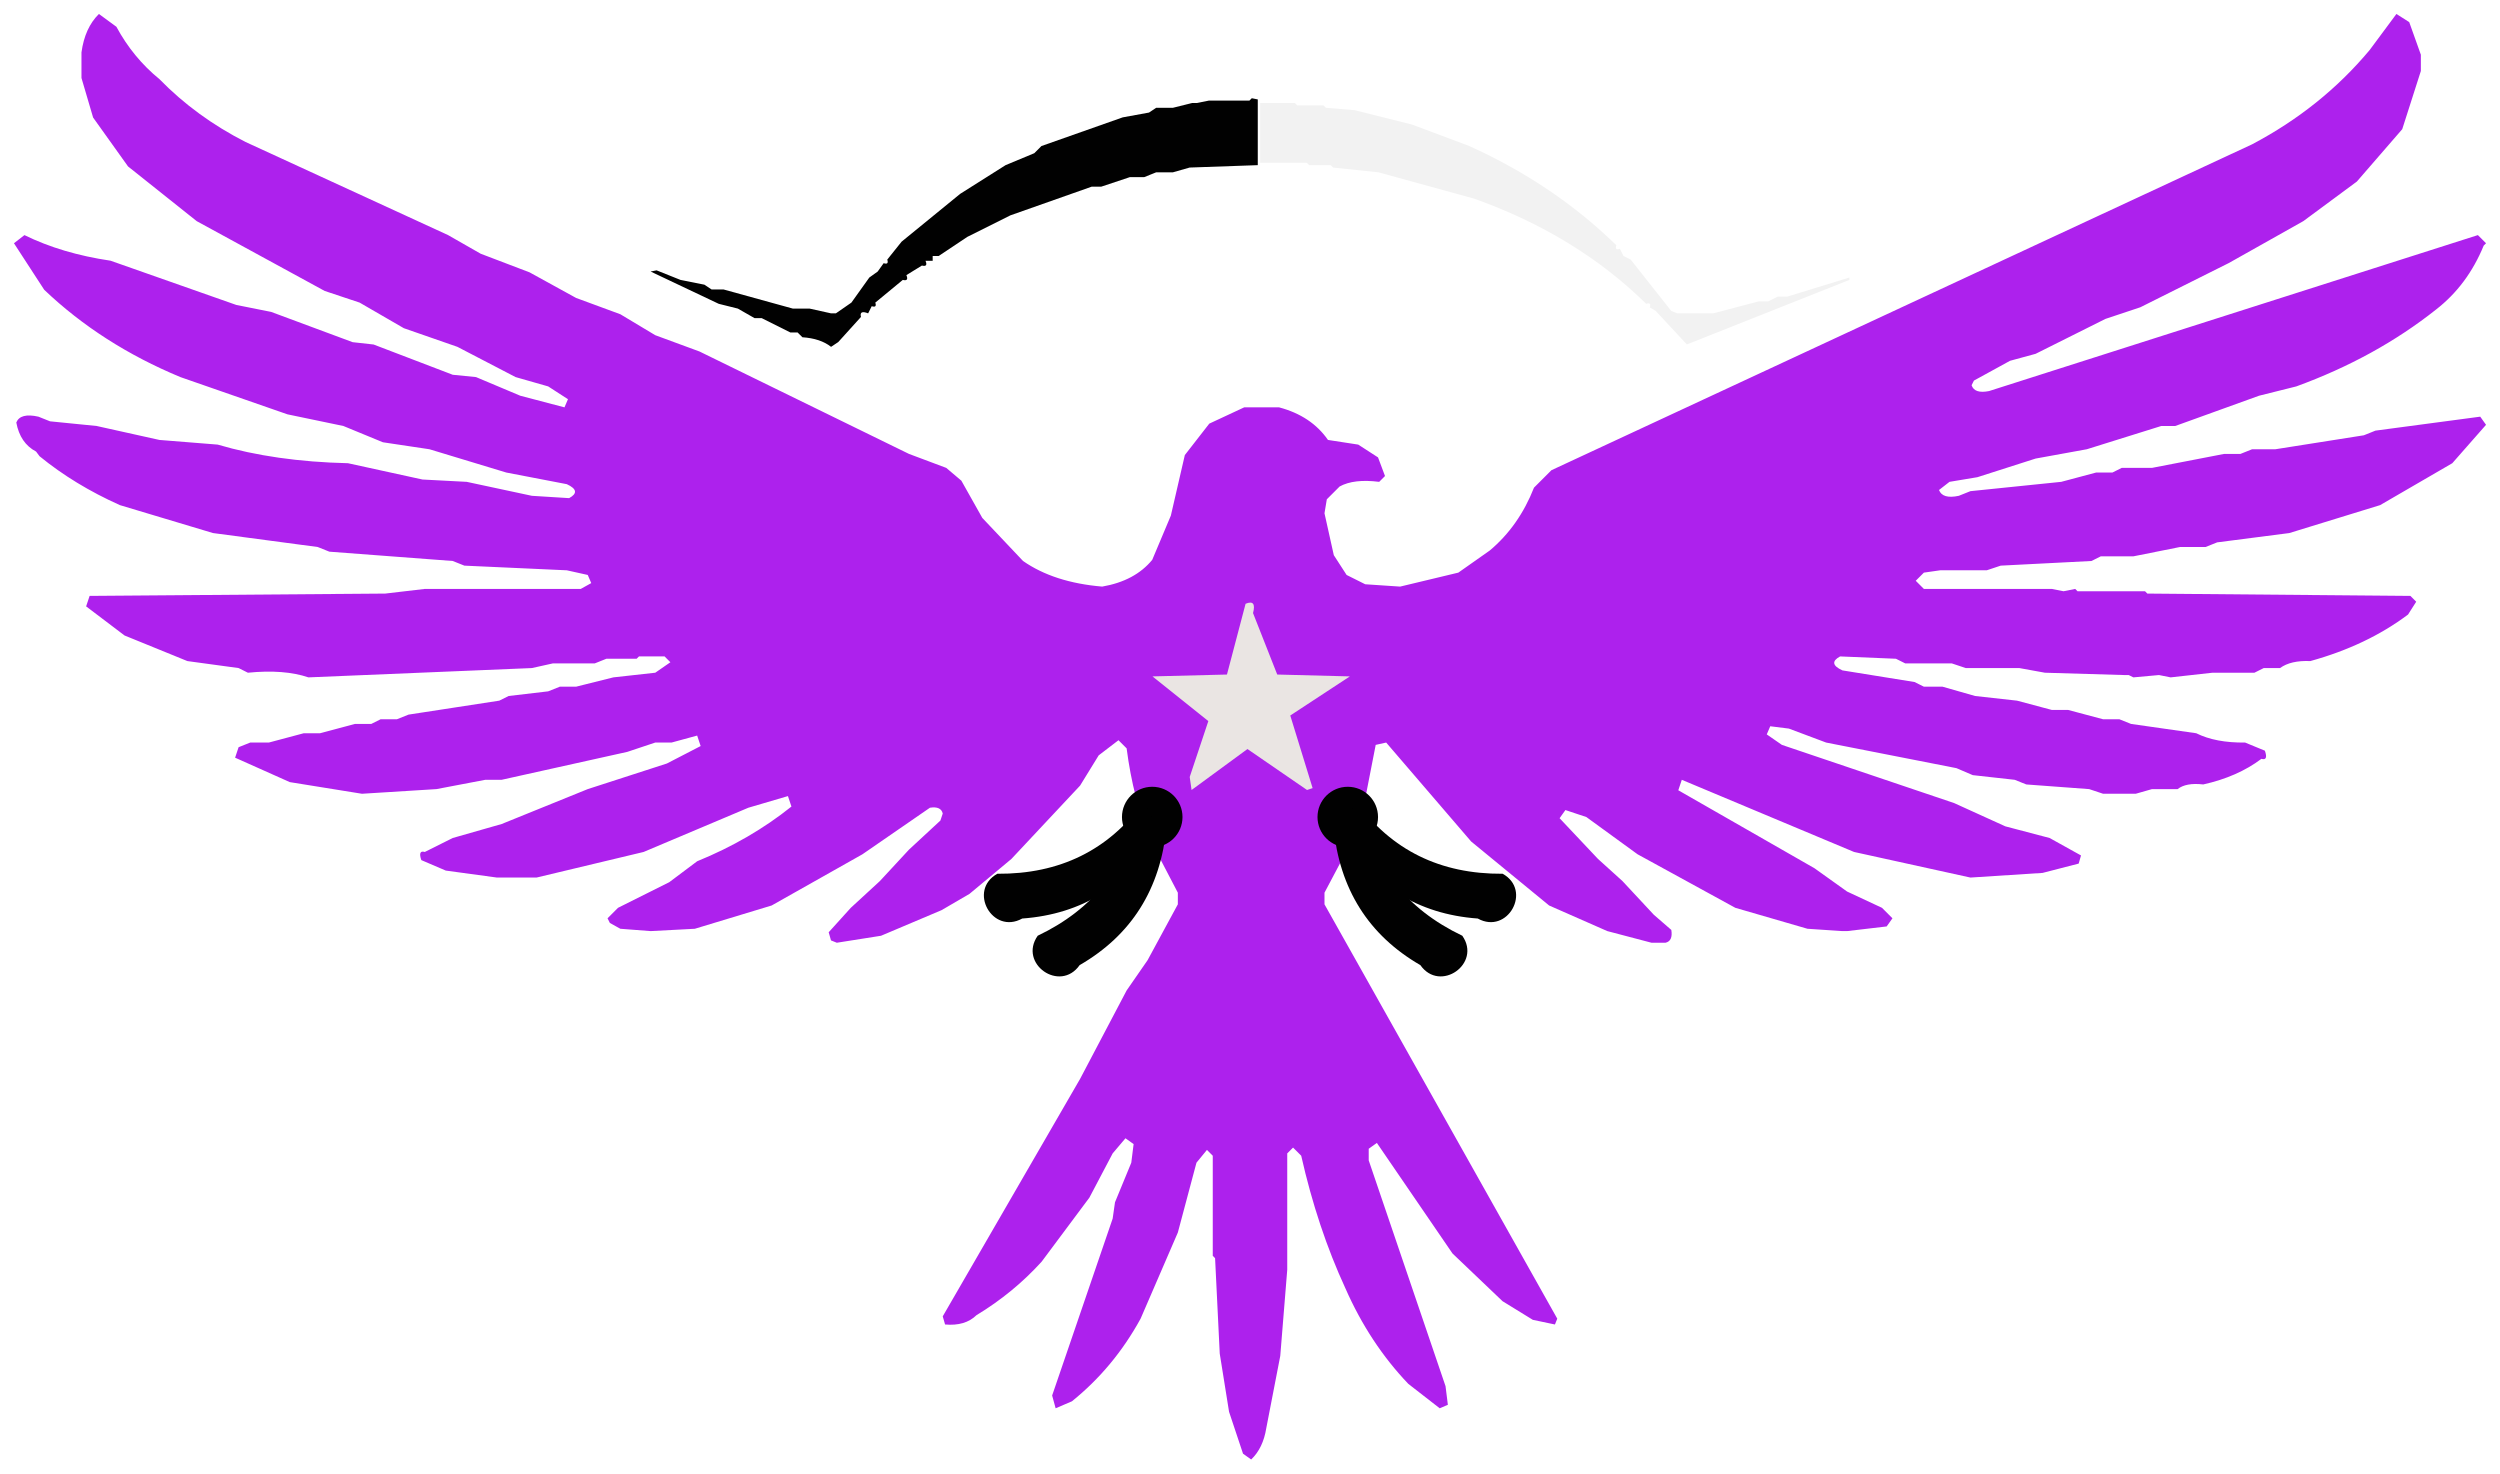
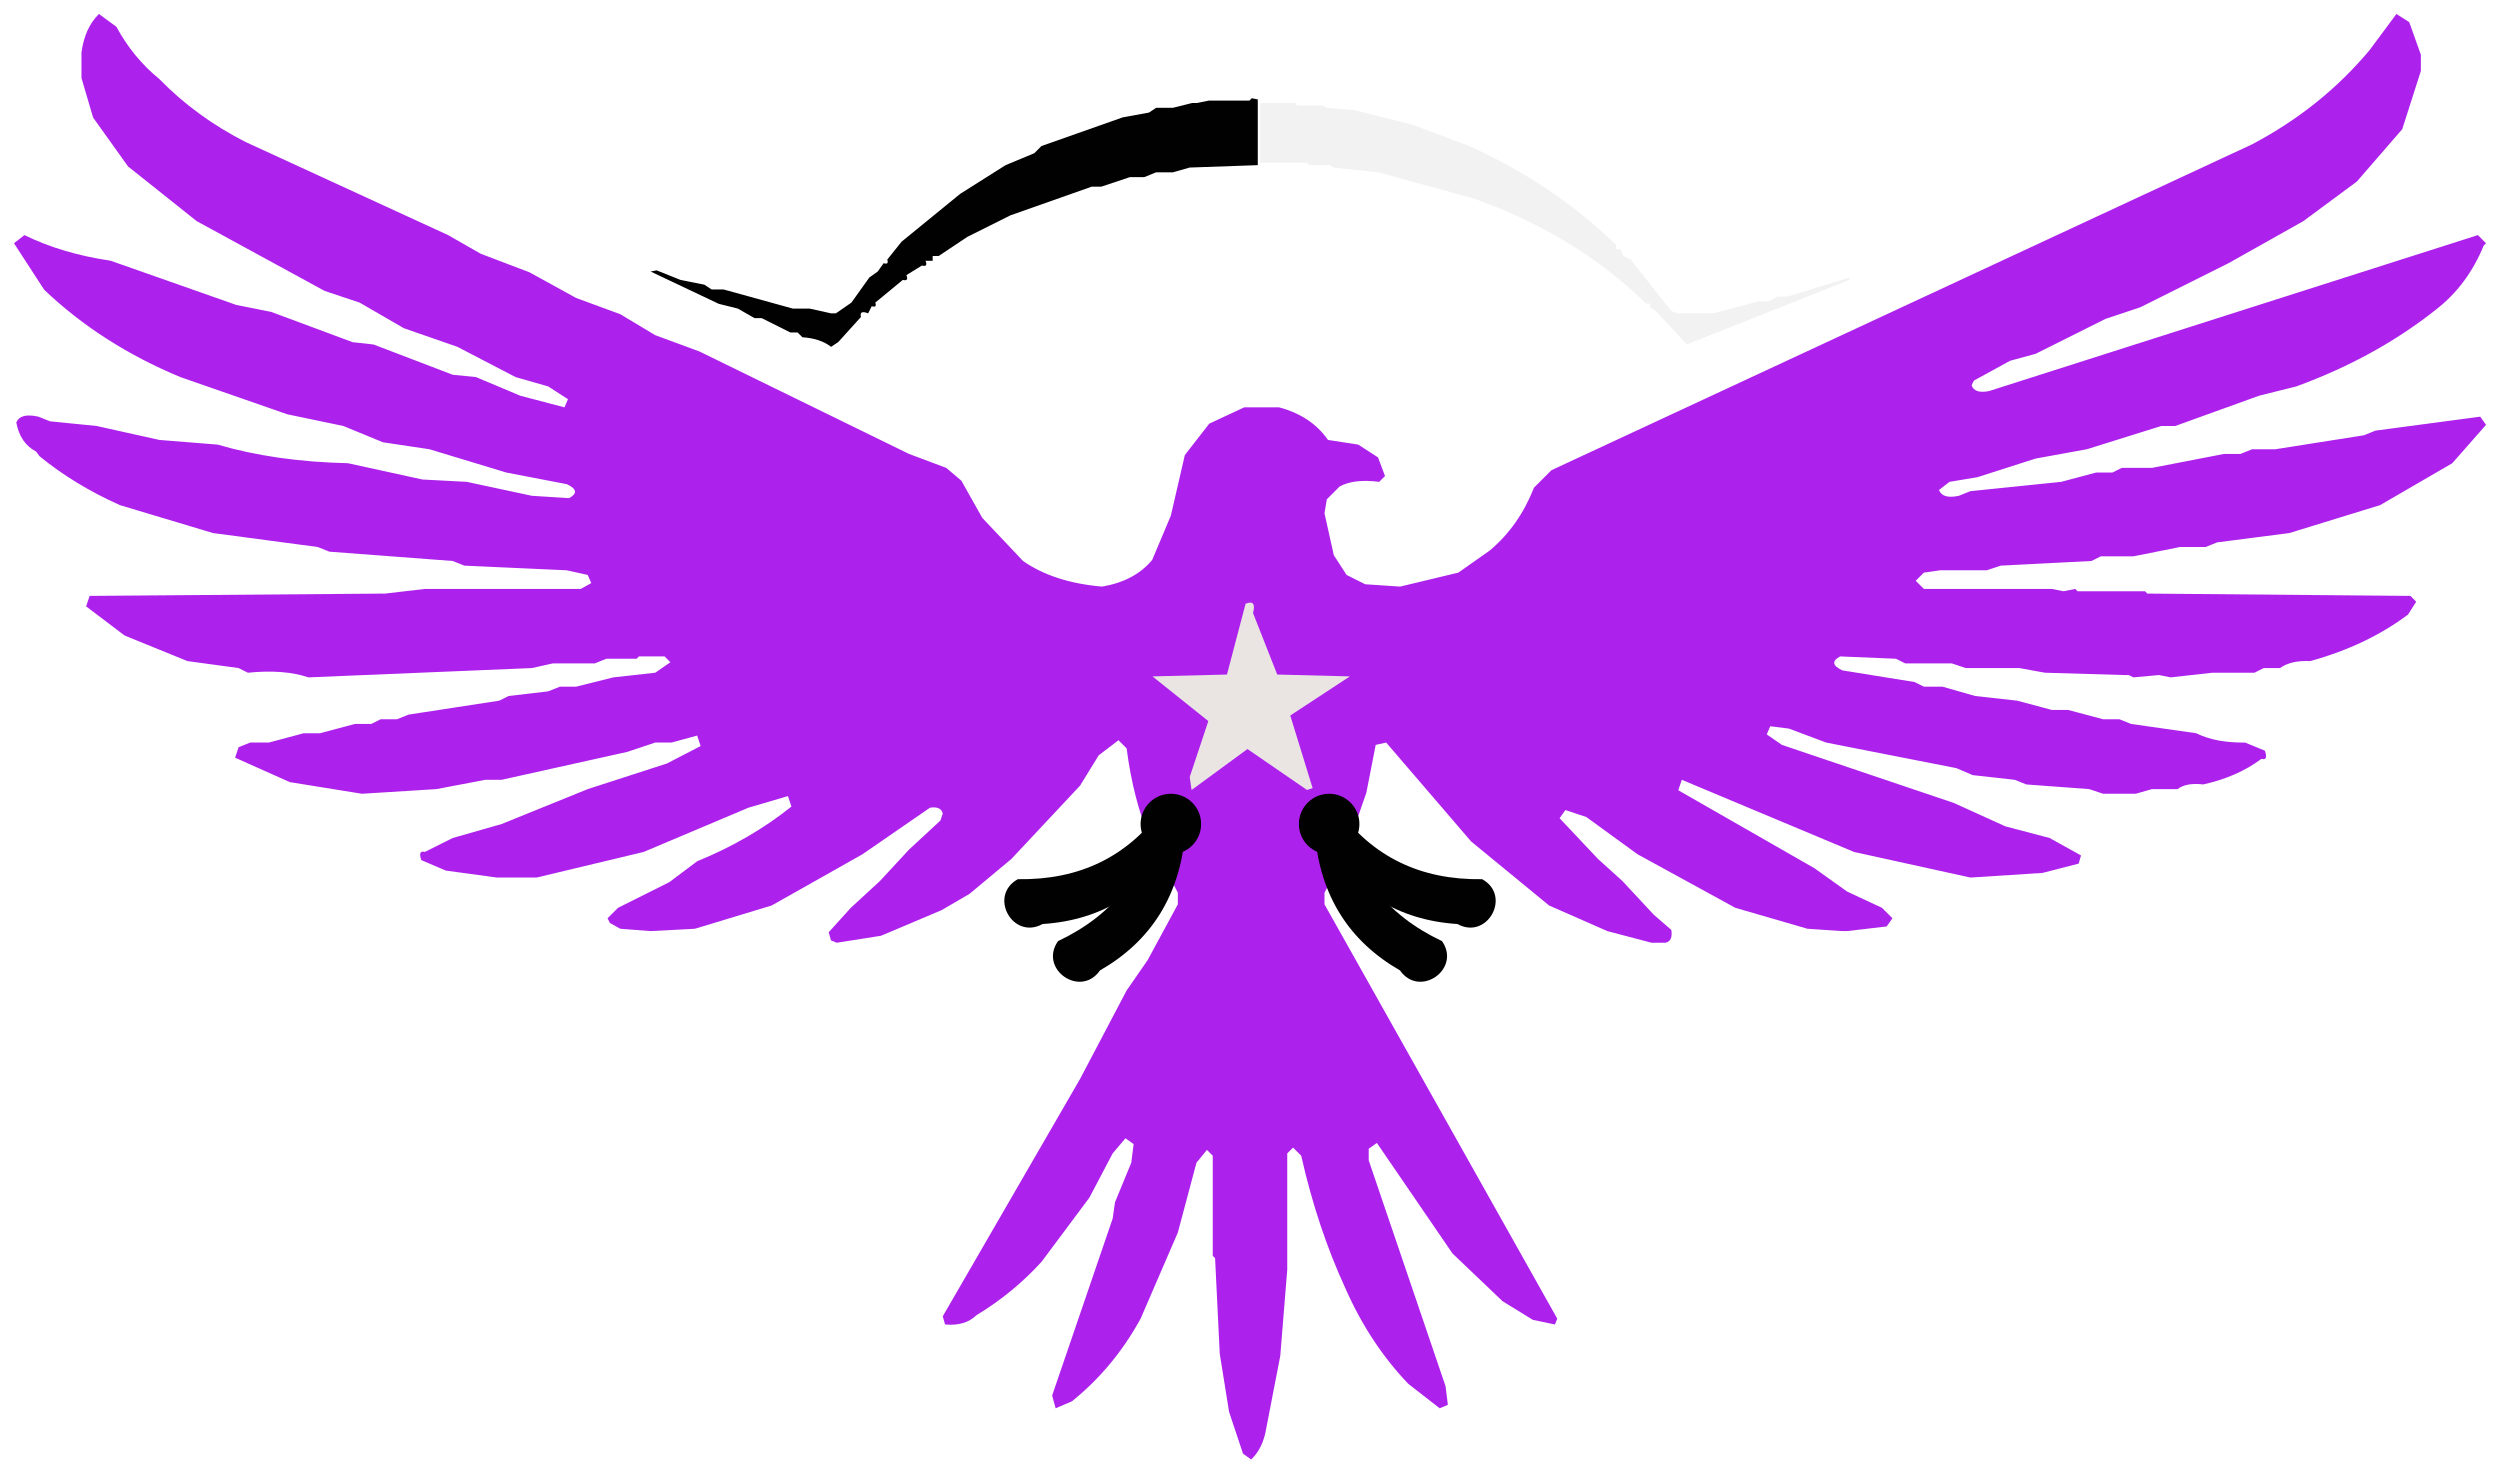
<svg xmlns="http://www.w3.org/2000/svg" viewBox="167 84 1074 633">
  <g fill="#AD21ED">
    <path d="M 209.5 90 L 217 95.5 Q 224.2 108.8 235.5 118 Q 251.3 134.2 272.5 145 L 359.5 185 L 373.5 193 L 394.5 201 L 414.5 212 L 433.5 219 L 448.5 228 L 467.5 235 L 557.5 279 L 573.5 285 L 580 290.5 L 589 306.5 L 606.5 325 Q 619.75 334.25 640.5 336 Q 654.57 333.57 662 324.5 L 670 305.5 L 676 279.5 L 686.5 266 L 701.5 259 L 716.5 259 Q 730.33 262.67 737.5 273 L 750.5 275 L 759 280.5 L 762 288.5 L 759.5 291 Q 748.63 289.62 742.5 293 L 737 298.5 L 736 304.5 L 740 322.5 L 745.5 331 L 753.5 335 L 768.5 336 L 793.5 330 L 807 320.5 Q 819.51 310.01 826 293.5 L 833.5 286 L 1134.5 146 Q 1164.29 130.29 1185 105.5 L 1196.5 90 L 1202 93.5 L 1207 107.5 L 1207 114.5 L 1199 139.5 L 1179.5 162 L 1156.5 179 L 1124.5 197 L 1086.5 216 L 1071.5 221 L 1041.5 236 L 1030.5 239 L 1015 247.5 L 1014 249.5 Q 1015.25 253.25 1021.5 252 L 1231.5 185 L 1235 188.5 L 1234 189.5 Q 1227.02 206.52 1213.5 217 Q 1187.57 237.57 1153.5 250 L 1137.5 254 L 1101.5 267 L 1095.5 267 L 1063.5 277 L 1041.5 281 L 1016.5 289 L 1004.5 291 L 1000 294.5 Q 1001.5 298.5 1008.5 297 L 1013.5 295 L 1052.5 291 L 1067.5 287 L 1074.5 287 L 1078.5 285 L 1091.5 285 L 1122.5 279 L 1129.5 279 L 1134.5 277 L 1144.5 277 L 1182.5 271 L 1187.5 269 L 1232.5 263 L 1235 266.5 L 1220.5 283 L 1189.5 301 L 1150.5 313 L 1119.5 317 L 1114.5 319 L 1103.5 319 L 1083.5 323 L 1069.5 323 L 1065.5 325 L 1026.5 327 L 1020.5 329 L 1000.5 329 L 993.5 330 L 990 333.5 L 993.5 337 L 1048.5 337 L 1053.5 338 L 1058.5 337 L 1059.5 338 L 1088.5 338 L 1089.5 339 L 1202.5 340 L 1205 342.5 L 1201.5 348 Q 1183.8 361.3 1159.5 368 Q 1151.13 367.63 1146.5 371 L 1139.5 371 L 1135.5 373 L 1117.5 373 L 1099.5 375 L 1094.5 374 L 1083.5 375 L 1081.5 374 L 1079.5 374 L 1045.5 373 L 1034.5 371 L 1011.5 371 L 1005.5 369 L 985.5 369 L 981.5 367 L 957.5 366 Q 952 369 958.5 372 L 989.5 377 L 993.5 379 L 1001.5 379 L 1015.5 383 L 1033.5 385 L 1048.5 389 L 1055.5 389 L 1070.5 393 L 1077.5 393 L 1082.5 395 L 1110.5 399 Q 1118.84 403.16 1131.5 403 L 1140 406.5 Q 1141.5 410.88 1138.5 410 Q 1128.23 417.73 1113.5 421 Q 1106.14 420.14 1102.5 423 L 1091.5 423 L 1084.5 425 L 1070.5 425 L 1064.5 423 L 1037.5 421 L 1032.5 419 L 1014.5 417 L 1007.5 414 L 951.5 403 L 935.5 397 L 927.5 396 L 926 399.5 L 932.5 404 L 1006.5 429 L 1028.5 439 L 1047.5 444 L 1061 451.5 L 1060 455 L 1044.5 459 L 1013.5 461 L 963.5 450 L 889.5 419 L 888 423.5 L 946.5 457 L 960.5 467 L 975.5 474 L 980 478.5 L 977.5 482 L 960.5 484 L 958.5 484 L 943.5 483 L 912.5 474 L 870.5 451 L 848.5 435 L 839.5 432 L 837 435.5 L 853.5 453 L 864 462.5 L 877.5 477 L 885 483.5 Q 885.75 488.25 882.5 489 L 876.5 489 L 857.5 484 L 832.5 473 L 799 445.5 L 762.5 403 L 758 404 L 754 424.5 L 745 450.5 L 736 467.5 L 736 472.5 L 836 650.5 L 835 653 L 825.5 651 L 812.5 643 L 791 622.5 L 758.5 575 L 755 577.5 L 755 582.5 L 788 679.5 L 789 687.5 L 785.5 689 L 772 678.5 Q 755.4 661.1 745 637.5 Q 733 611.5 726 580.5 L 722.5 577 L 720 579.5 L 720 629.5 L 717 666.5 L 711 697.5 Q 709.63 706.13 704.5 711 L 701 708.5 L 695 690.5 L 691 665.5 L 689 624.5 L 688 623.5 L 688 580.5 L 685.5 578 L 681 583.5 L 673 613.5 L 657 650.5 Q 645.5 671.5 627.5 686 L 620.5 689 L 619 683.5 L 645 607.5 L 646 600.5 L 653 583.5 L 654 575.5 L 650.5 573 L 645 579.5 L 635 598.5 L 614.5 626 Q 602.38 639.38 586.5 649 Q 581.62 653.77 573 653 L 572 649.5 L 631 547.5 L 651 509.5 L 660 496.5 L 673 472.5 L 673 467.5 L 661 444.5 Q 653.8 427.21 651 405.5 L 647.5 402 L 639 408.5 L 631 421.5 L 601.5 453 L 583.5 468 L 571.5 475 L 545.5 486 L 526.5 489 L 524 488 L 523 484.5 L 532.5 474 L 545 462.5 L 557.5 449 L 571 436.5 L 572 433.5 Q 571.25 430.25 566.5 431 L 537.5 451 L 498.5 473 L 465.5 483 L 446.5 484 L 433.5 483 L 429 480.5 L 428 478.5 L 432.5 474 L 454.5 463 L 466.5 454 Q 489.23 444.73 507 430.5 L 505.5 426 L 488.5 431 L 443.5 450 L 397.5 461 L 380.5 461 L 358.5 458 L 348 453.5 Q 346.5 449.12 349.5 450 L 361.5 444 L 382.5 438 L 419.5 423 L 453.5 412 L 468 404.5 L 466.5 400 L 455.5 403 L 448.5 403 L 436.5 407 L 382.5 419 L 375.5 419 L 354.5 423 L 322.5 425 L 291.5 420 L 268 409.5 L 269.5 405 L 274.5 403 L 282.5 403 L 297.5 399 L 304.5 399 L 319.5 395 L 326.5 395 L 330.5 393 L 337.5 393 L 342.5 391 L 381.5 385 L 385.5 383 L 402.5 381 L 407.5 379 L 414.5 379 L 430.5 375 L 448.5 373 L 455 368.5 L 452.5 366 L 441.5 366 L 440.5 367 L 427.5 367 L 422.5 369 L 404.5 369 L 395.5 371 L 299.5 375 Q 289.05 371.45 273.5 373 L 269.5 371 L 247.5 368 L 220.5 357 L 204 344.5 L 205.5 340 L 332.5 339 L 349.5 337 L 416.5 337 L 421 334.5 L 419.5 331 L 410.5 329 L 366.5 327 L 361.5 325 L 308.5 321 L 303.5 319 L 258.5 313 L 218.5 301 Q 198.98 292.25 184 280 L 182.5 278 Q 175.63 274.38 174 265.5 Q 175.75 261.25 183.5 263 L 188.5 265 L 208.5 267 L 235.5 273 L 260.5 275 Q 285.22 282.28 316.5 283 L 348.5 290 L 367.5 291 L 395.5 297 L 411.5 298 Q 417 295 410.5 292 L 384.5 287 L 351.5 277 L 331.5 274 L 314.5 267 L 290.5 262 L 244.5 246 Q 210.59 231.91 186 208.5 L 173 188.5 L 177.5 185 Q 193.59 192.91 214.5 196 L 268.5 215 L 283.5 218 L 318.5 231 L 327.5 232 L 361.5 245 L 371.5 246 L 390.5 254 L 409.5 259 L 411 255.5 L 402.5 250 L 388.5 246 L 363.5 233 L 340.5 225 L 321.5 214 L 306.5 209 L 251.5 179 L 222 155.5 L 207 134.5 L 202 117.5 L 202 106.5 Q 203.44 95.94 209.5 90 Z M 703 358 L 698 377 L 678 378 L 693 390 L 688 405 L 689 408 L 704 397 L 720 408 L 721 408 L 715 388 L 731 378 L 712 377 L 705 361 Q 706 357 703 358 Z " />
    <path d="M 703 358 Q 706 356.75 705 360.5 L 711.5 377 L 731 377.5 L 715 388 L 721 407.5 L 719.5 408 L 703.5 397 L 688.5 408 L 688 404.5 L 693 389.5 L 678 377.5 L 698 377 L 703 358 Z " />
  </g>
  <g fill="#EAE5E3">
    <path d="M 702.1 343.38 Q 706.9 341.38 705.3 347.38 L 715.7 373.78 L 746.9 374.58 L 721.3 391.38 L 730.9 422.58 L 728.5 423.38 L 702.9 405.78 L 678.9 423.38 L 678.1 417.78 L 686.1 393.78 L 662.1 374.58 L 694.1 373.78 L 702.1 343.38 Z " />
  </g>
  <g fill="#010101">
    <path d="M 704.77 126.2 L 707.34 126.71 L 707.34 154.95 L 678.07 155.98 L 670.88 158.03 L 663.69 158.03 L 658.56 160.09 L 652.4 160.09 L 640.07 164.2 L 635.97 164.2 L 601.05 176.52 L 582.57 185.76 L 570.24 193.98 L 567.68 193.98 L 567.68 196.03 L 564.6 196.03 Q 565.76 198.77 563.06 198.08 L 556.38 202.19 Q 557.54 204.93 554.84 204.25 L 543.03 214 Q 543.8 216.31 541.49 215.54 L 539.95 218.62 Q 536.1 217.08 536.87 220.16 L 527.11 230.95 L 524.03 233 Q 519.43 229.39 511.71 228.89 L 509.66 226.84 L 506.57 226.84 L 494.25 220.68 L 491.17 220.68 L 483.98 216.57 L 475.77 214.52 L 446.5 200.65 L 449.07 200.14 L 459.34 204.25 L 469.61 206.3 L 472.69 208.35 L 477.82 208.35 L 507.6 216.57 L 514.79 216.57 L 524.03 218.62 L 526.09 218.62 L 532.76 214 L 540.46 203.22 L 544.06 200.65 L 546.62 197.06 Q 548.94 197.83 548.17 195.52 L 554.33 187.82 L 579.49 167.28 L 599 154.95 L 611.32 149.82 L 614.4 146.74 L 649.32 134.42 L 660.61 132.36 L 663.69 130.31 L 670.88 130.31 L 679.1 128.25 L 681.15 128.25 L 686.29 127.23 L 703.74 127.23 L 704.77 126.2 Z " />
  </g>
  <g fill="#F2F2F2">
    <path d="M 708.36 128.25 L 723.25 128.25 L 724.28 129.28 L 735.58 129.28 L 736.6 130.31 L 748.93 131.33 L 773.57 137.5 L 798.22 146.74 Q 834.62 163.22 861.38 189.36 Q 860.61 191.67 862.92 190.9 L 864.46 193.98 L 867.54 195.52 L 884.99 217.6 L 887.56 218.62 L 902.97 218.62 L 922.48 213.49 L 926.58 213.49 L 930.69 211.43 L 934.8 211.43 L 961.5 203.22 L 961.5 204.25 L 891.67 231.97 L 878.32 217.6 L 875.75 216.06 Q 876.52 213.75 874.21 214.52 Q 844.18 184.98 800.27 169.33 L 759.2 158.03 L 739.69 155.98 L 738.66 154.95 L 729.42 154.95 L 728.39 153.93 L 708.36 153.93 L 708.36 128.25 Z " />
  </g>
  <g fill="#010101">
-     <path d="M 733 435 C 733 427.82 738.82 422 746 422 C 753.18 422 759 427.82 759 435 C 759 442.18 753.18 448 746 448 C 738.82 448 733 442.18 733 435 Z" />
-     <path d="M 742.36 441.56 Q 763.37 475.82 801.85 478.6 C 814.68 485.72 825.36 466.49 812.54 459.37 Q 772.35 459.64 749.64 428.44 Z" />
-     <path d="M 739.86 439.31 Q 743.79 479.3 777.19 498.62 C 785.61 510.63 803.62 498 795.2 485.99 Q 758.94 468.68 752.14 430.69 Z" />
-     <path d="M 649 435 C 649 427.82 654.82 422 662 422 C 669.18 422 675 427.82 675 435 C 675 442.18 669.18 448 662 448 C 654.82 448 649 442.18 649 435 Z" />
-     <path d="M 665.64 441.56 Q 644.63 475.82 606.15 478.6 C 593.32 485.72 582.64 466.49 595.46 459.37 Q 635.65 459.64 658.36 428.44 Z" />
-     <path d="M 668.14 439.31 Q 664.21 479.3 630.81 498.62 C 622.39 510.63 604.38 498 612.8 485.99 Q 649.06 468.68 655.86 430.69 Z" />
+     <path d="M 725 438 C 725 430.82 730.82 425 738 425 C 745.18 425 751 430.82 751 438 C 751 445.18 745.18 451 738 451 C 730.82 451 725 445.18 725 438 Z" />
+     <path d="M 734.38 444.57 Q 755.05 478.52 793.1 480.96 C 805.95 488.05 816.57 468.78 803.73 461.7 Q 763.98 462.33 741.62 431.43 Z" />
+     <path d="M 731.85 442.29 Q 735.38 481.89 768.44 500.89 C 776.83 512.92 794.87 500.34 786.49 488.31 Q 750.55 471.31 744.15 433.71 Z" />
+     <path d="M 657 438 C 657 430.82 662.82 425 670 425 C 677.18 425 683 430.82 683 438 C 683 445.18 677.18 451 670 451 C 662.82 451 657 445.18 657 438 Z" />
+     <path d="M 673.62 444.57 Q 652.95 478.52 614.9 480.96 C 602.05 488.05 591.43 468.78 604.27 461.7 Q 644.02 462.33 666.38 431.43 Z" />
+     <path d="M 676.15 442.29 Q 672.62 481.89 639.56 500.89 C 631.17 512.92 613.13 500.34 621.51 488.31 Q 657.45 471.31 663.85 433.71 Z" />
  </g>
</svg>
